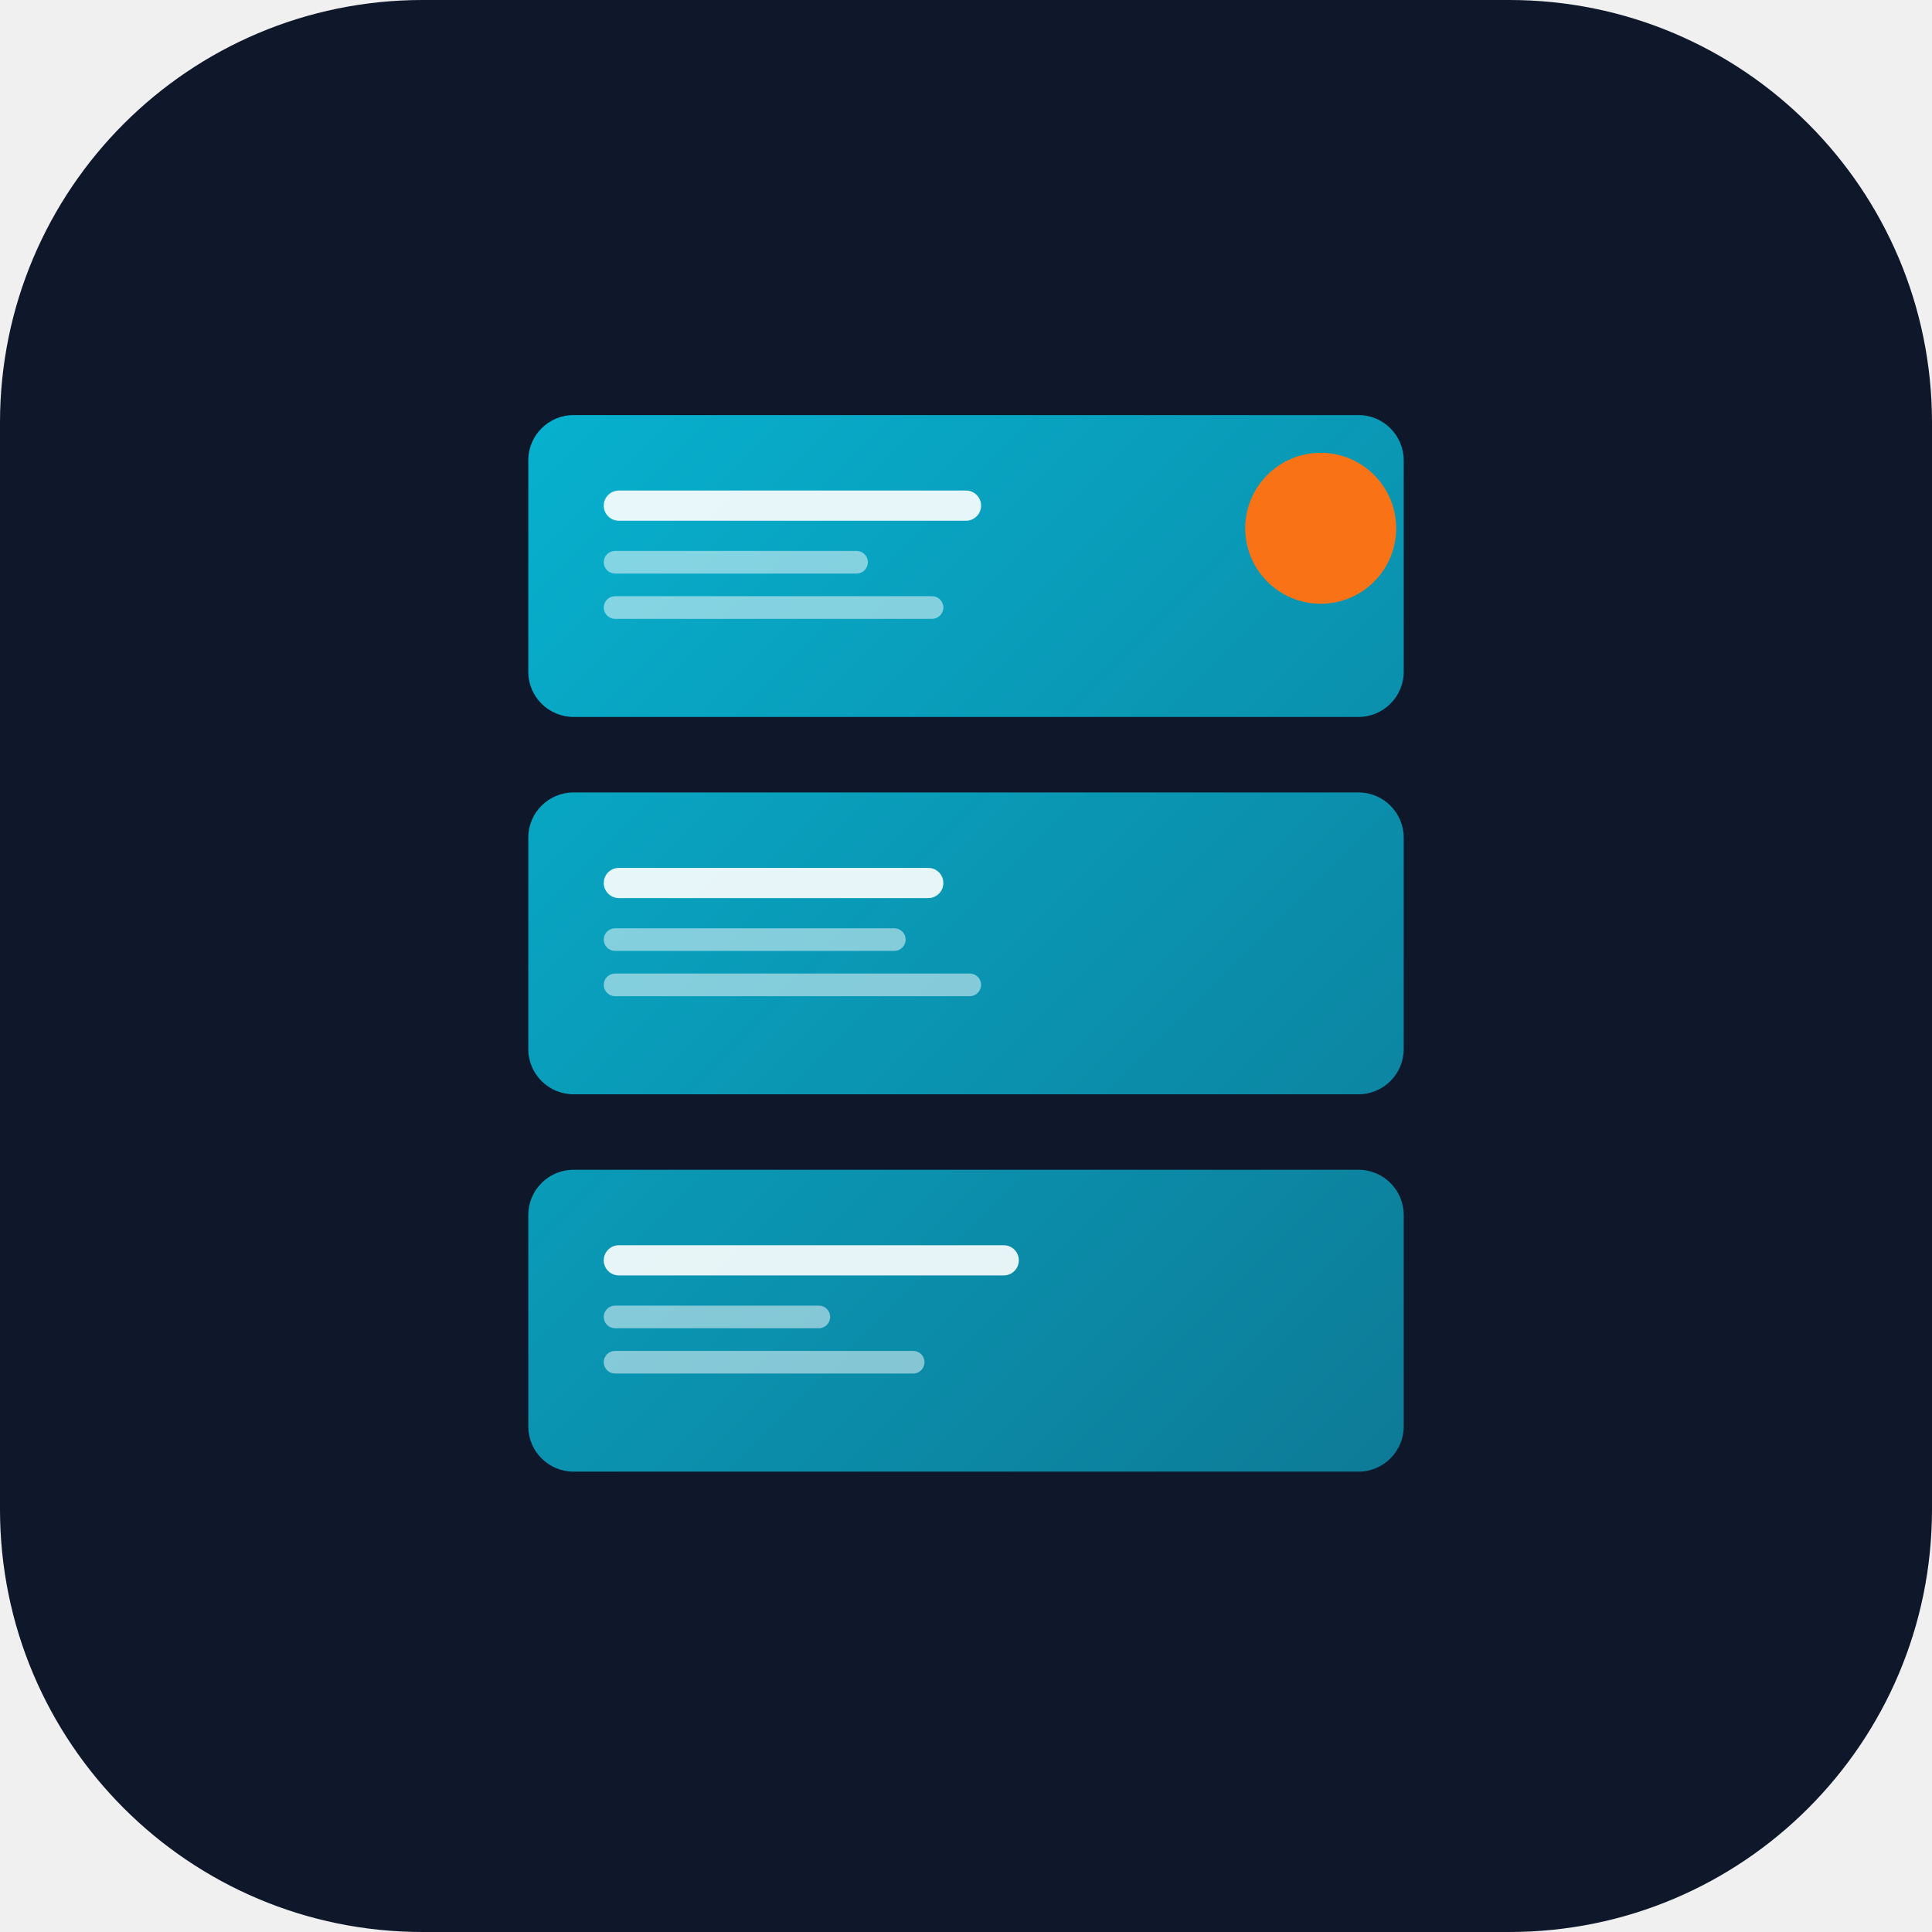
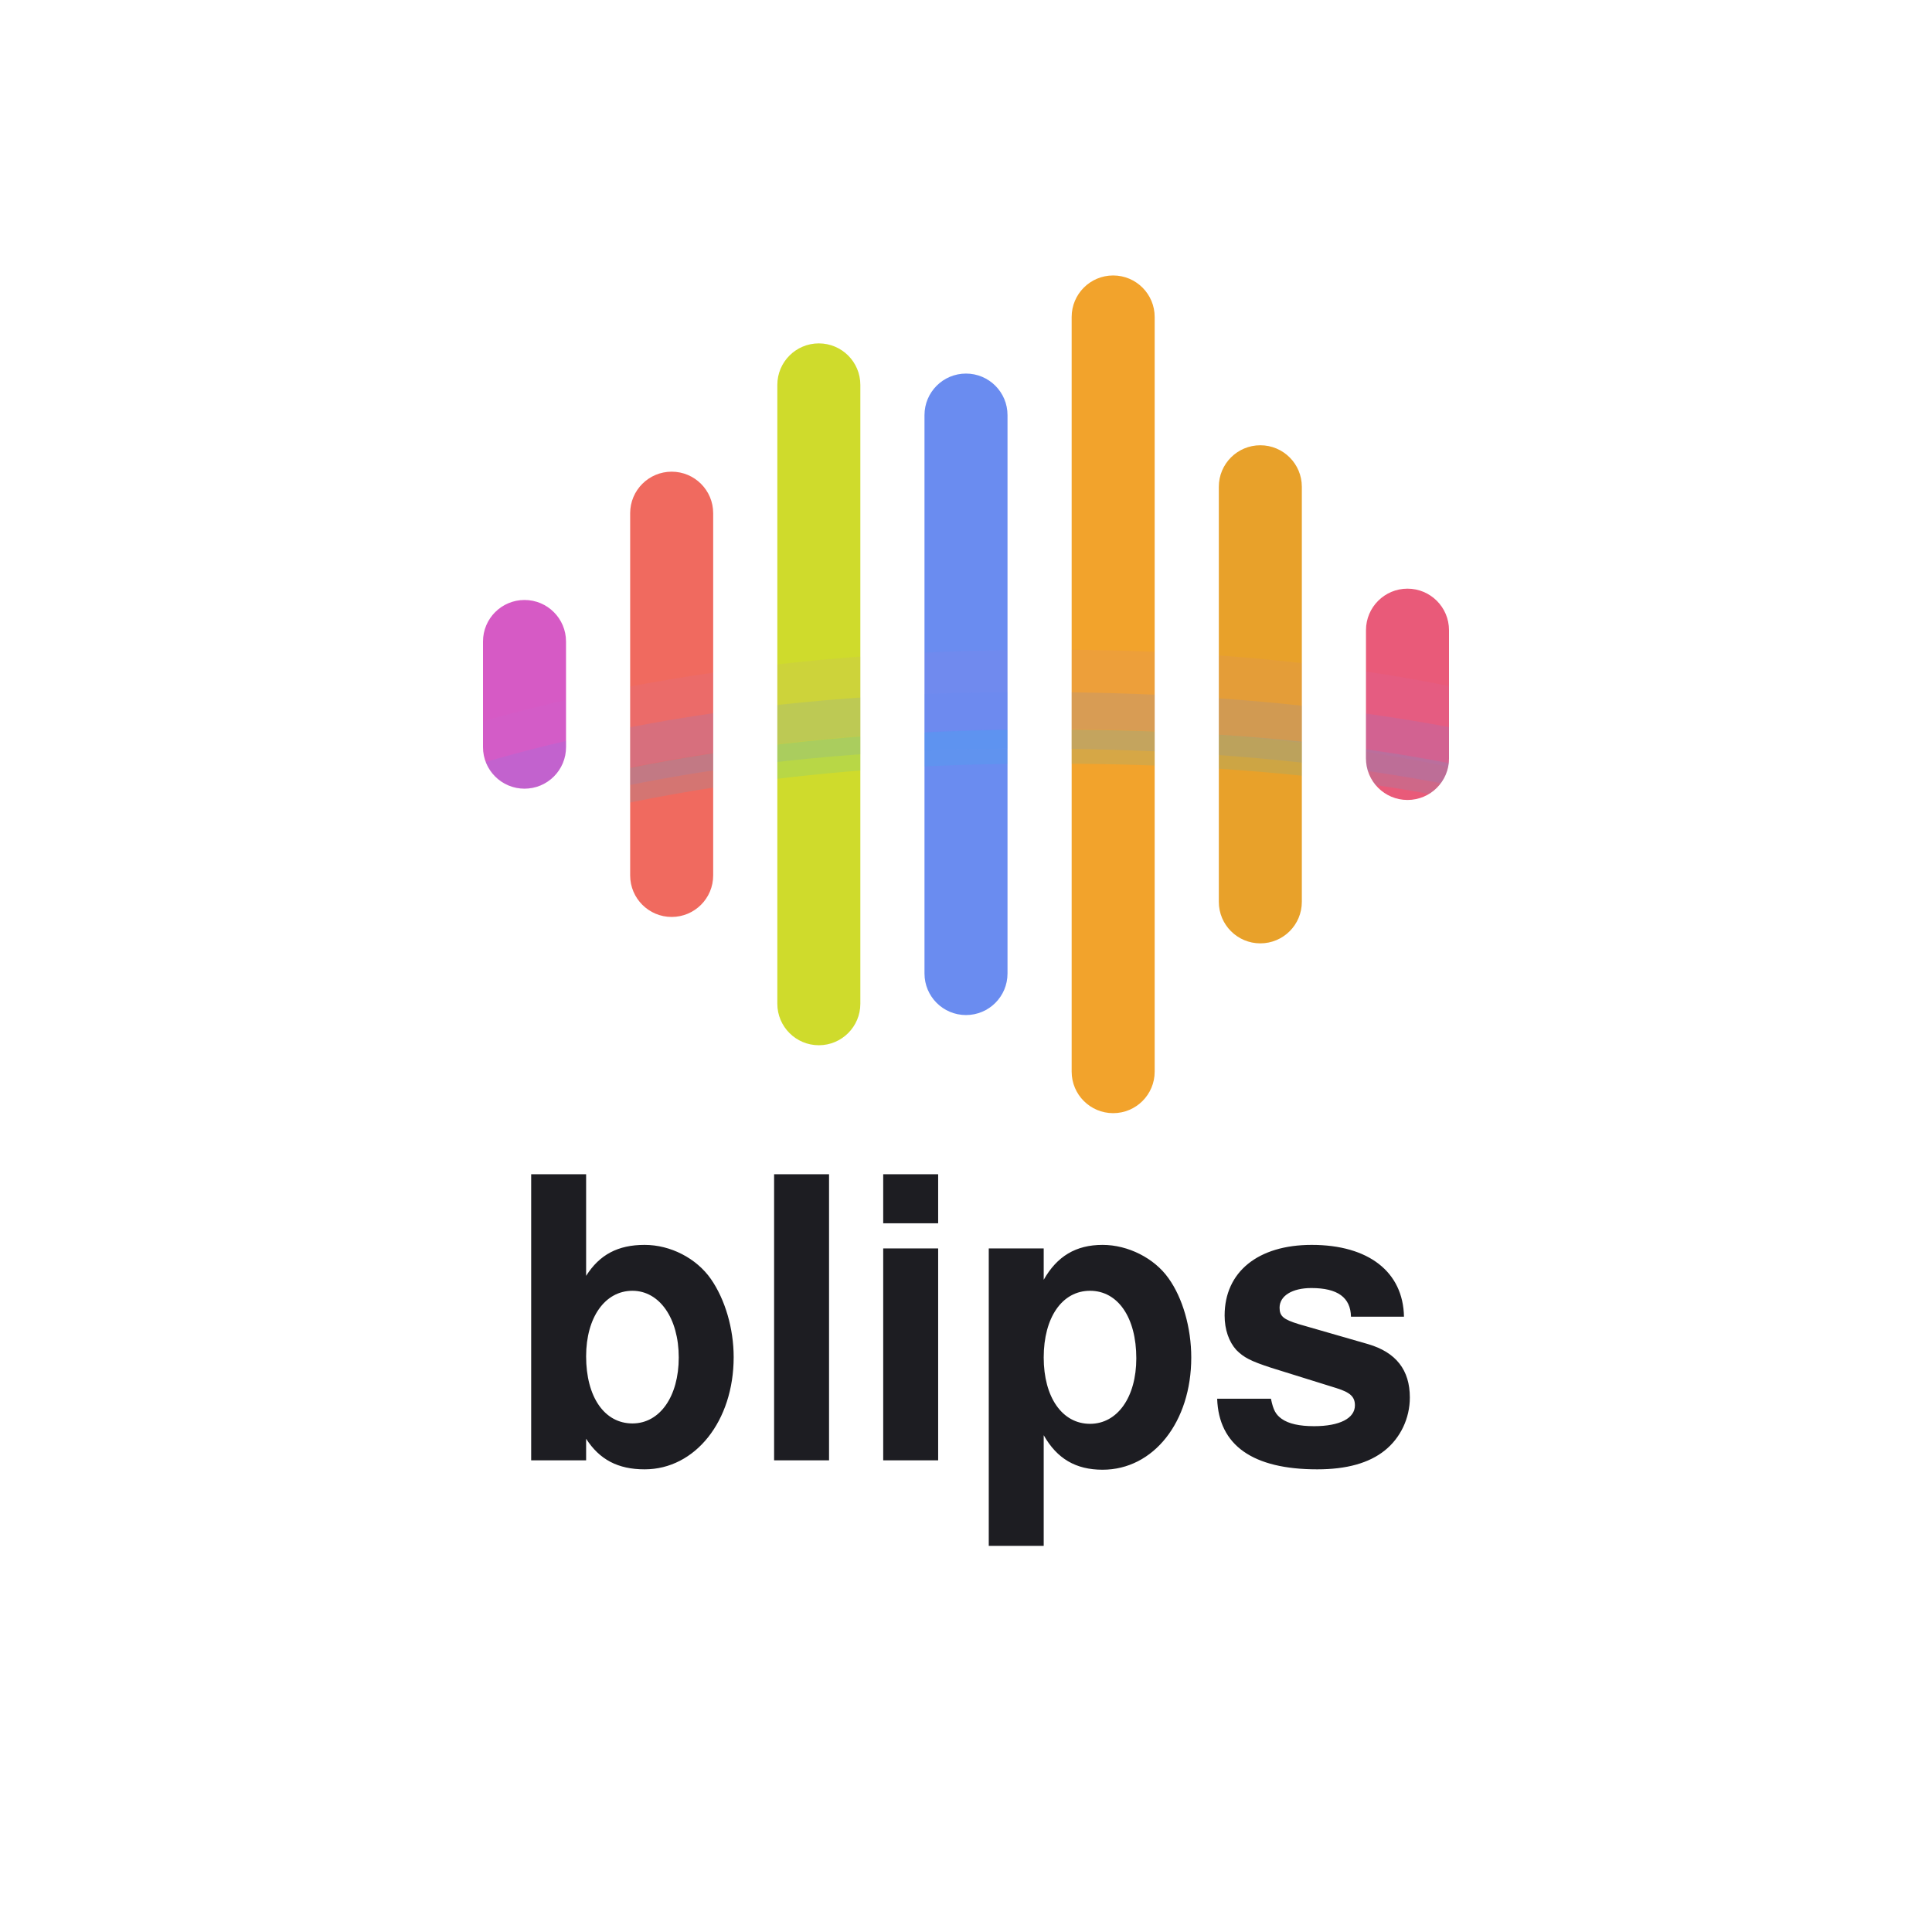
- <svg xmlns="http://www.w3.org/2000/svg" width="1024" height="1024" viewBox="0 0 1024 1024" fill="none">
-   <rect width="1024" height="1024" rx="224" fill="#0F172A" />
-   <defs>
-     <linearGradient id="blipGradient" x1="200" y1="200" x2="824" y2="824" gradientUnits="userSpaceOnUse">
-       <stop offset="0%" stop-color="#06B6D4" />
-       <stop offset="100%" stop-color="#0E7490" />
-     </linearGradient>
-   </defs>
-   <rect x="280" y="220" width="464" height="160" rx="24" fill="url(#blipGradient)" />
-   <rect x="320" y="260" width="200" height="16" rx="8" fill="white" opacity="0.9" />
-   <rect x="320" y="292" width="140" height="12" rx="6" fill="white" opacity="0.5" />
-   <rect x="320" y="316" width="180" height="12" rx="6" fill="white" opacity="0.5" />
-   <rect x="280" y="420" width="464" height="160" rx="24" fill="url(#blipGradient)" />
-   <rect x="320" y="460" width="180" height="16" rx="8" fill="white" opacity="0.9" />
-   <rect x="320" y="492" width="160" height="12" rx="6" fill="white" opacity="0.5" />
-   <rect x="320" y="516" width="200" height="12" rx="6" fill="white" opacity="0.5" />
-   <rect x="280" y="620" width="464" height="160" rx="24" fill="url(#blipGradient)" />
-   <rect x="320" y="660" width="220" height="16" rx="8" fill="white" opacity="0.9" />
-   <rect x="320" y="692" width="120" height="12" rx="6" fill="white" opacity="0.5" />
-   <rect x="320" y="716" width="170" height="12" rx="6" fill="white" opacity="0.5" />
-   <circle cx="700" cy="280" r="40" fill="#F97316" />
+ <svg xmlns="http://www.w3.org/2000/svg" width="1024" height="1024" viewBox="0 0 1024 1024">
+   <rect width="1024" height="1024" fill="#FFFFFF" />
+   <g transform="translate(512 368)">
+     <defs>
+       <clipPath id="bars-clip">
+         <rect x="-256" y="-50" width="44" height="100" rx="22" />
+         <rect x="-178" y="-118" width="44" height="236" rx="22" />
+         <rect x="-100" y="-186" width="44" height="372" rx="22" />
+         <rect x="-22" y="-170" width="44" height="340" rx="22" />
+         <rect x="56" y="-222" width="44" height="444" rx="22" />
+         <rect x="134" y="-132" width="44" height="264" rx="22" />
+         <rect x="212" y="-56" width="44" height="112" rx="22" />
+       </clipPath>
+     </defs>
+     <rect x="-256" y="-50" width="44" height="100" rx="22" fill="#D65AC5" />
+     <rect x="-178" y="-118" width="44" height="236" rx="22" fill="#F06A5F" />
+     <rect x="-100" y="-186" width="44" height="372" rx="22" fill="#CFDB2C" />
+     <rect x="-22" y="-170" width="44" height="340" rx="22" fill="#6A8CF0" />
+     <rect x="56" y="-222" width="44" height="444" rx="22" fill="#F2A32C" />
+     <rect x="134" y="-132" width="44" height="264" rx="22" fill="#E8A12A" />
+     <rect x="212" y="-56" width="44" height="112" rx="22" fill="#E95A79" />
+     <g clip-path="url(#bars-clip)">
+       <path d="M-354 72C-252 26 -132 2 2 -2C136 -6 254 8 360 46" fill="none" stroke="#B774D6" stroke-width="42" stroke-linecap="round" opacity="0.08" />
+       <path d="M-334 80C-236 38 -120 16 8 14C134 12 248 24 350 56" fill="none" stroke="#5B8AF8" stroke-width="30" stroke-linecap="round" opacity="0.14" />
+       <path d="M-310 86C-216 50 -106 30 16 28C136 26 244 36 334 66" fill="none" stroke="#27BAE8" stroke-width="18" stroke-linecap="round" opacity="0.14" />
+     </g>
+   </g>
+   <text x="512" y="774" text-anchor="middle" fill="#1D1D22" font-family="Avenir Next, Avenir, Helvetica, Arial, sans-serif" font-size="208" font-weight="700">blips</text>
</svg>
